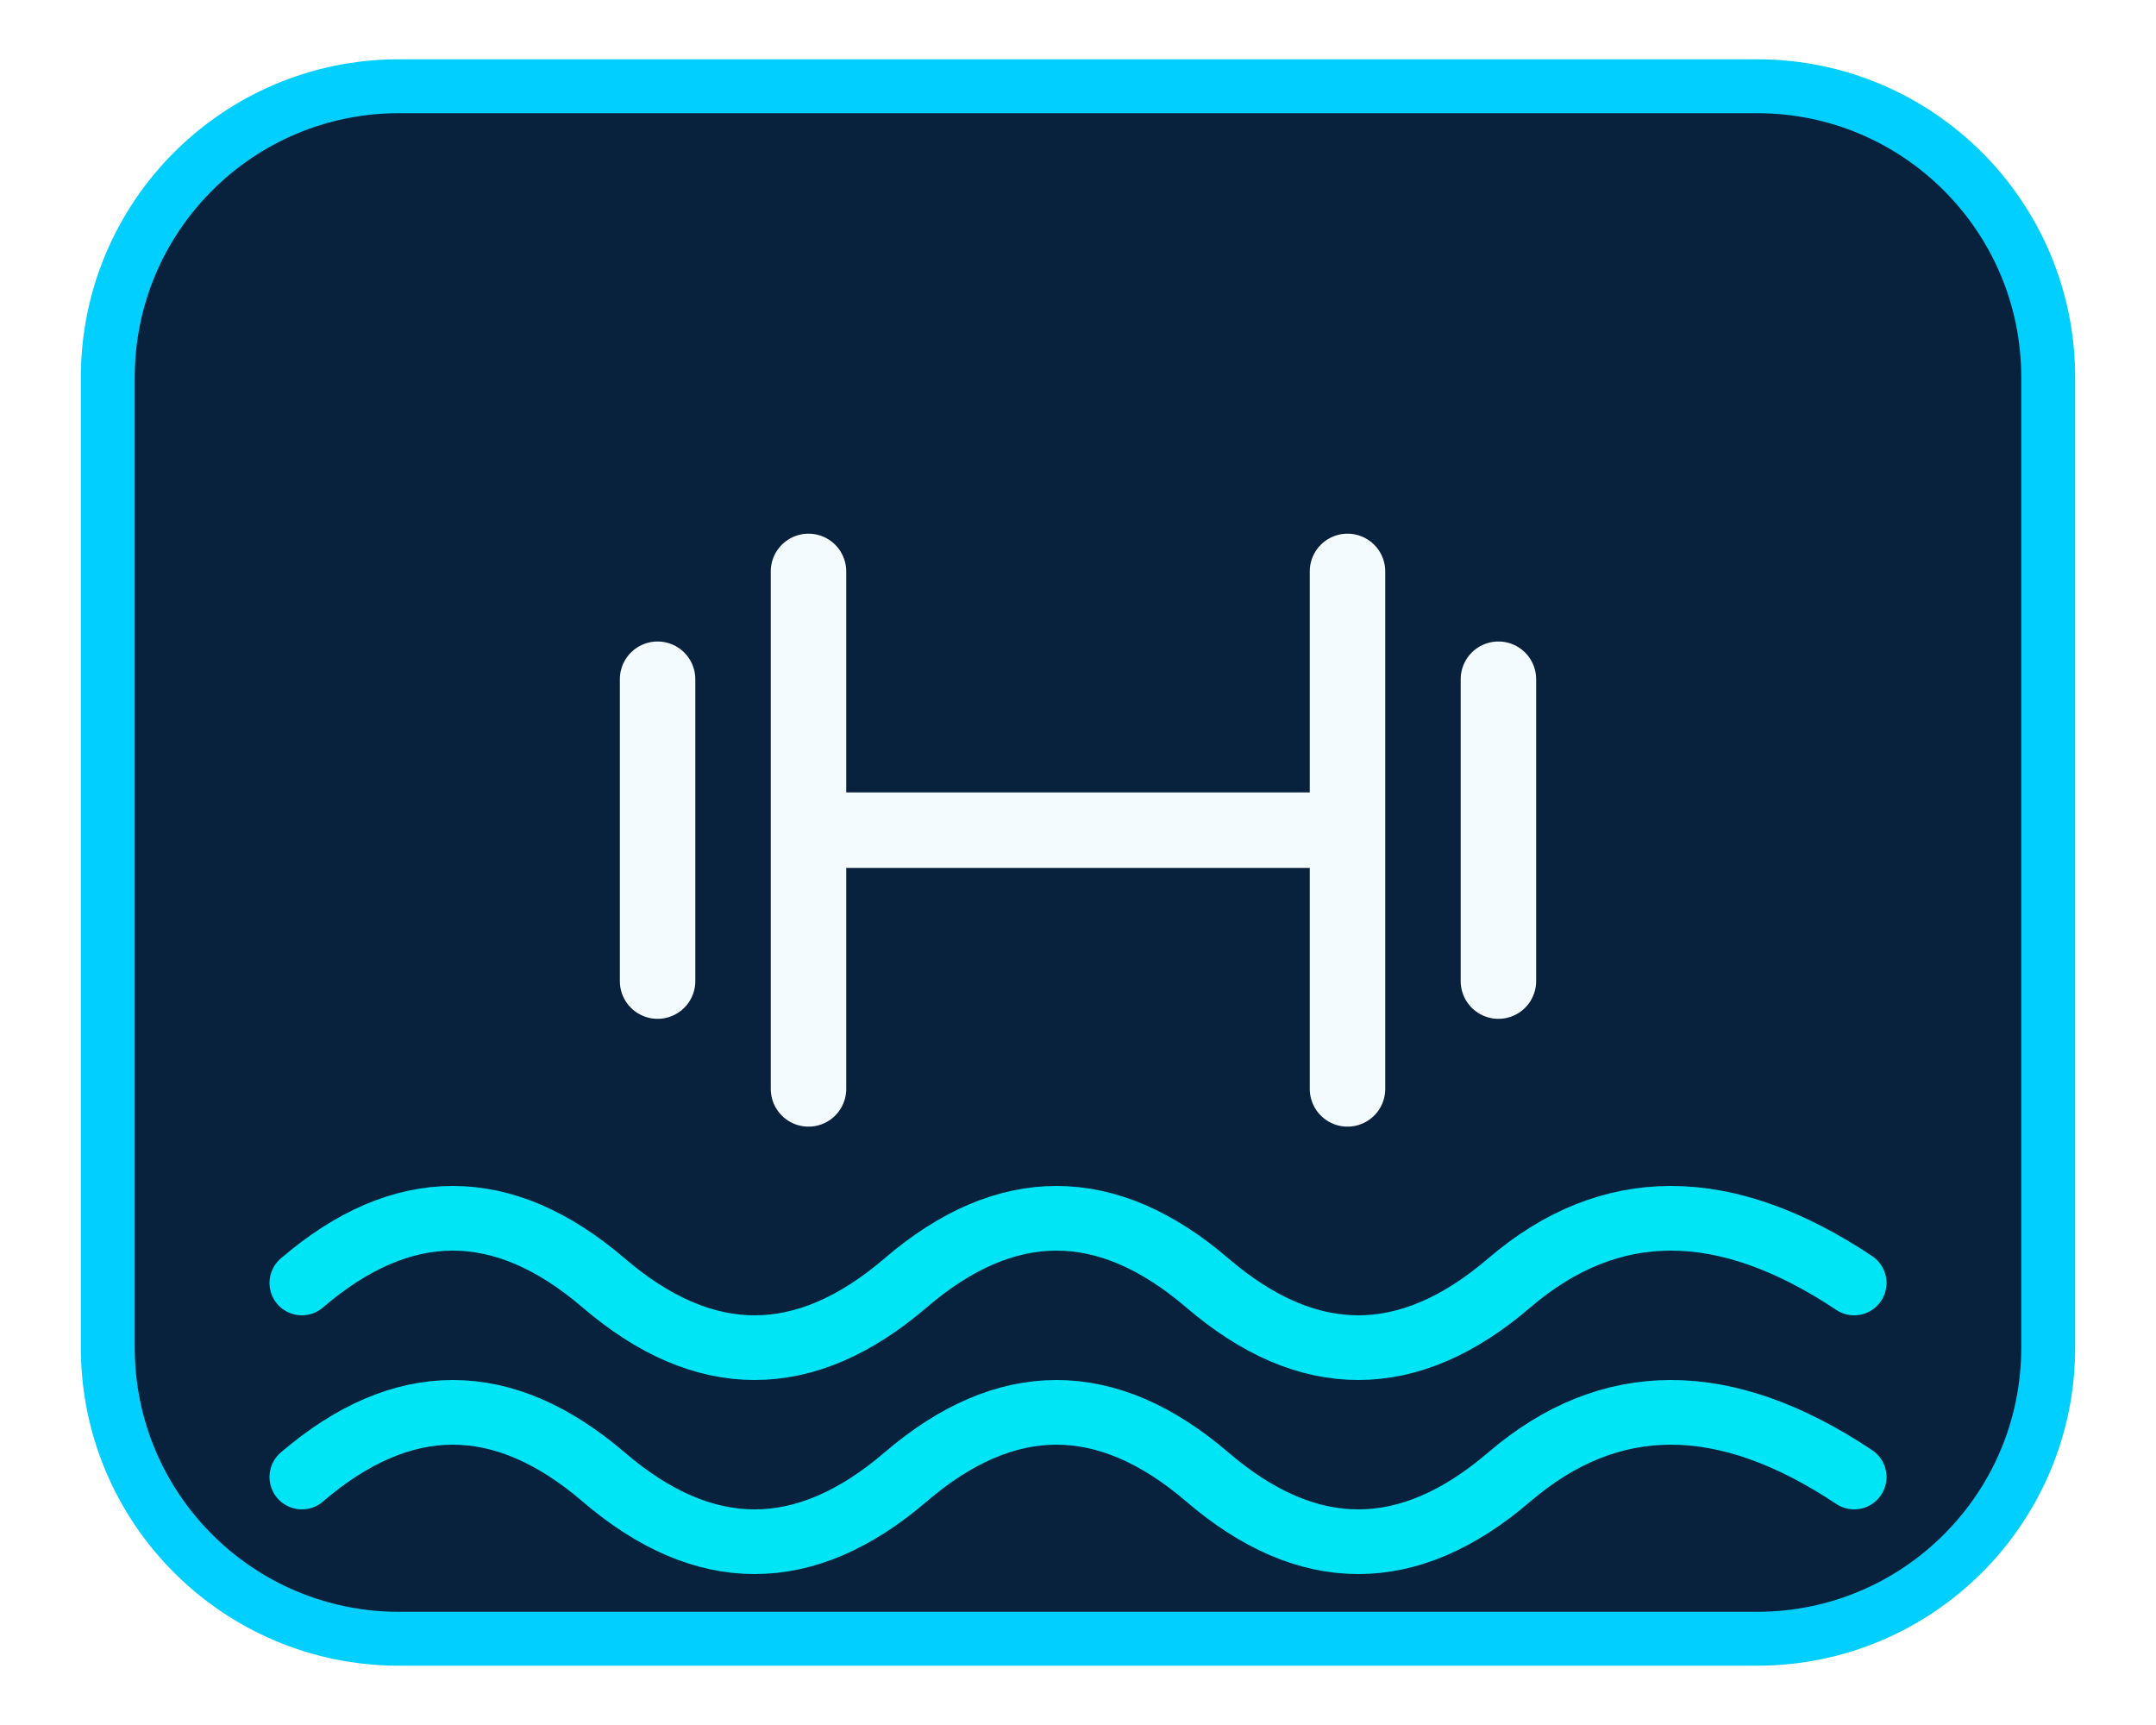
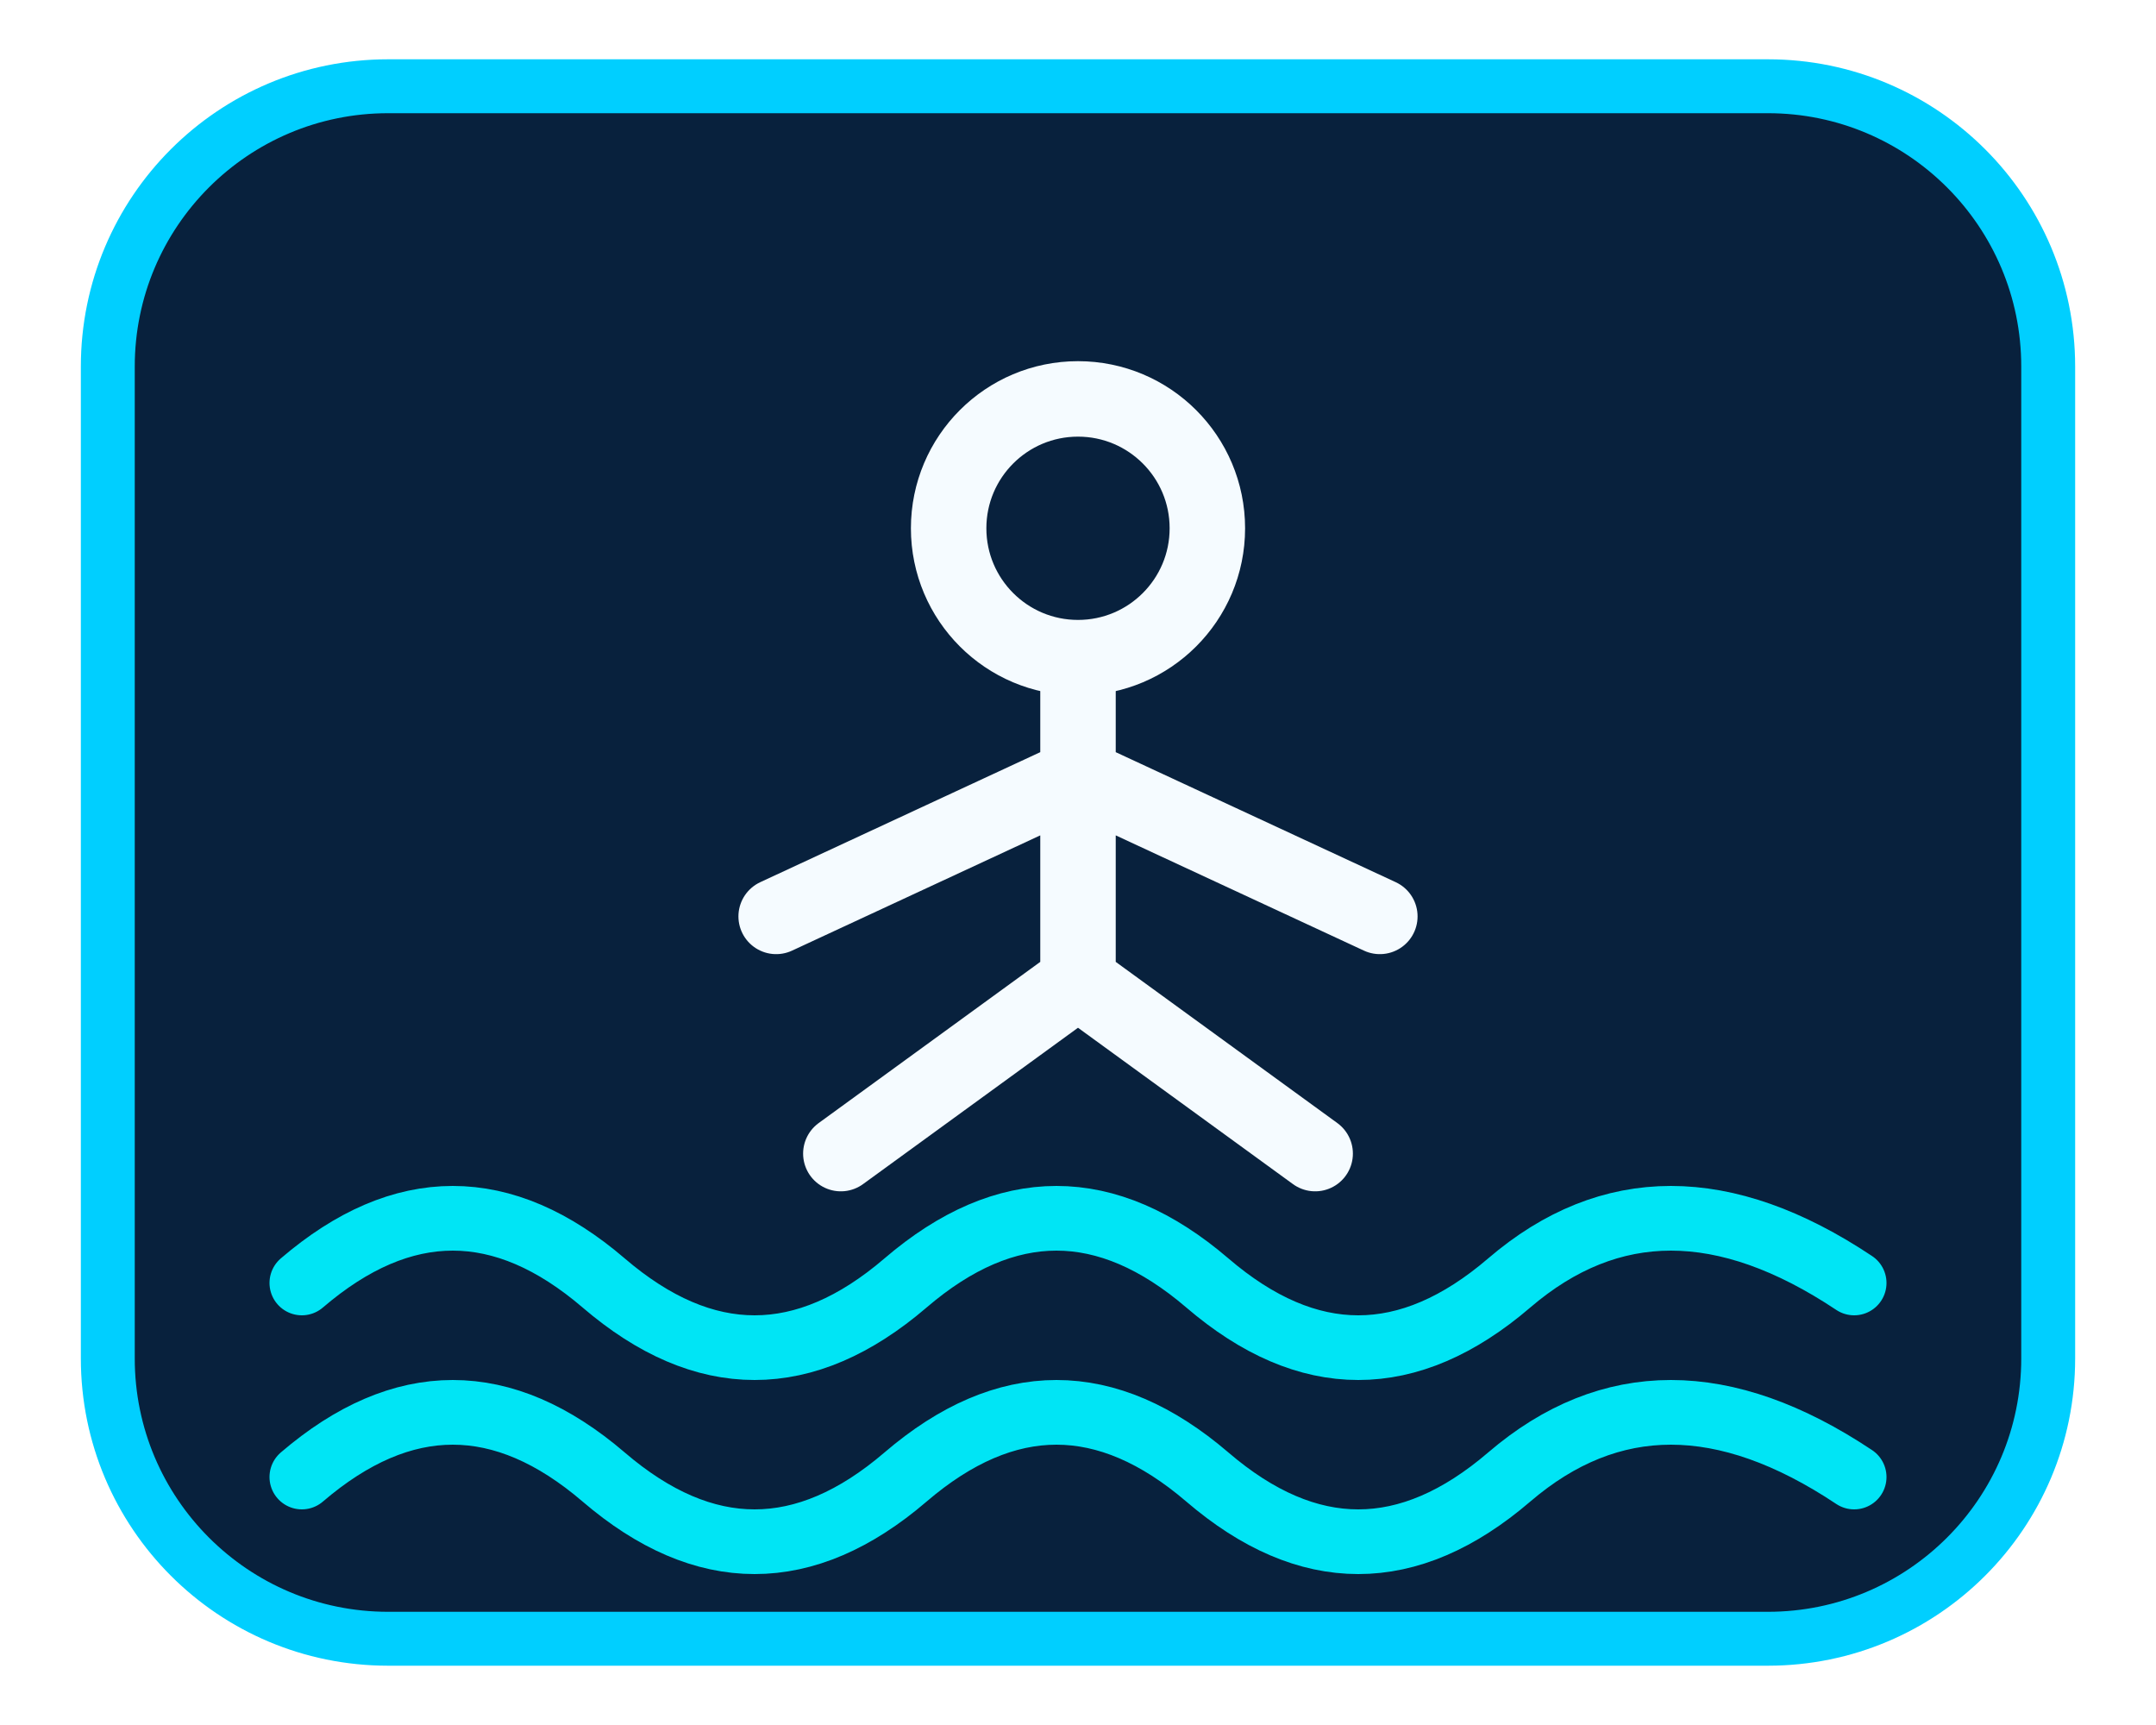
- <svg xmlns="http://www.w3.org/2000/svg" viewBox="0 0 200 160" role="img">
-   <rect x="10" y="8" width="180" height="144" rx="27" fill="#08213d" stroke="#00cfff" stroke-width="5" />
-   <g fill="none" stroke="#f4fbff" stroke-width="7" stroke-linecap="round" stroke-linejoin="round">
-     <path d="M61 63 V91 M75 53 V101 M125 53 V101 M139 63 V91 M75 77 H125" />
+ <svg xmlns="http://www.w3.org/2000/svg" viewBox="0 0 200 160">
+   <rect x="10" y="8" width="180" height="144" rx="26" fill="#08213d" stroke="#00cfff" stroke-width="5" />
+   <g fill="none" stroke="#f5fbff" stroke-width="7" stroke-linecap="round" stroke-linejoin="round">
+     <circle cx="100" cy="49" r="12" />
+     <path d="M100 63 L100 91 M100 72 L72 85 M100 72 L128 85 M100 91 L78 107 M100 91 L122 107" />
  </g>
  <g fill="none" stroke="#00e5f5" stroke-width="6" stroke-linecap="round">
    <path d="M28 119 Q42 107 56 119 T84 119 T112 119 T140 119 T172 119" />
    <path d="M28 137 Q42 125 56 137 T84 137 T112 137 T140 137 T172 137" />
  </g>
</svg>
